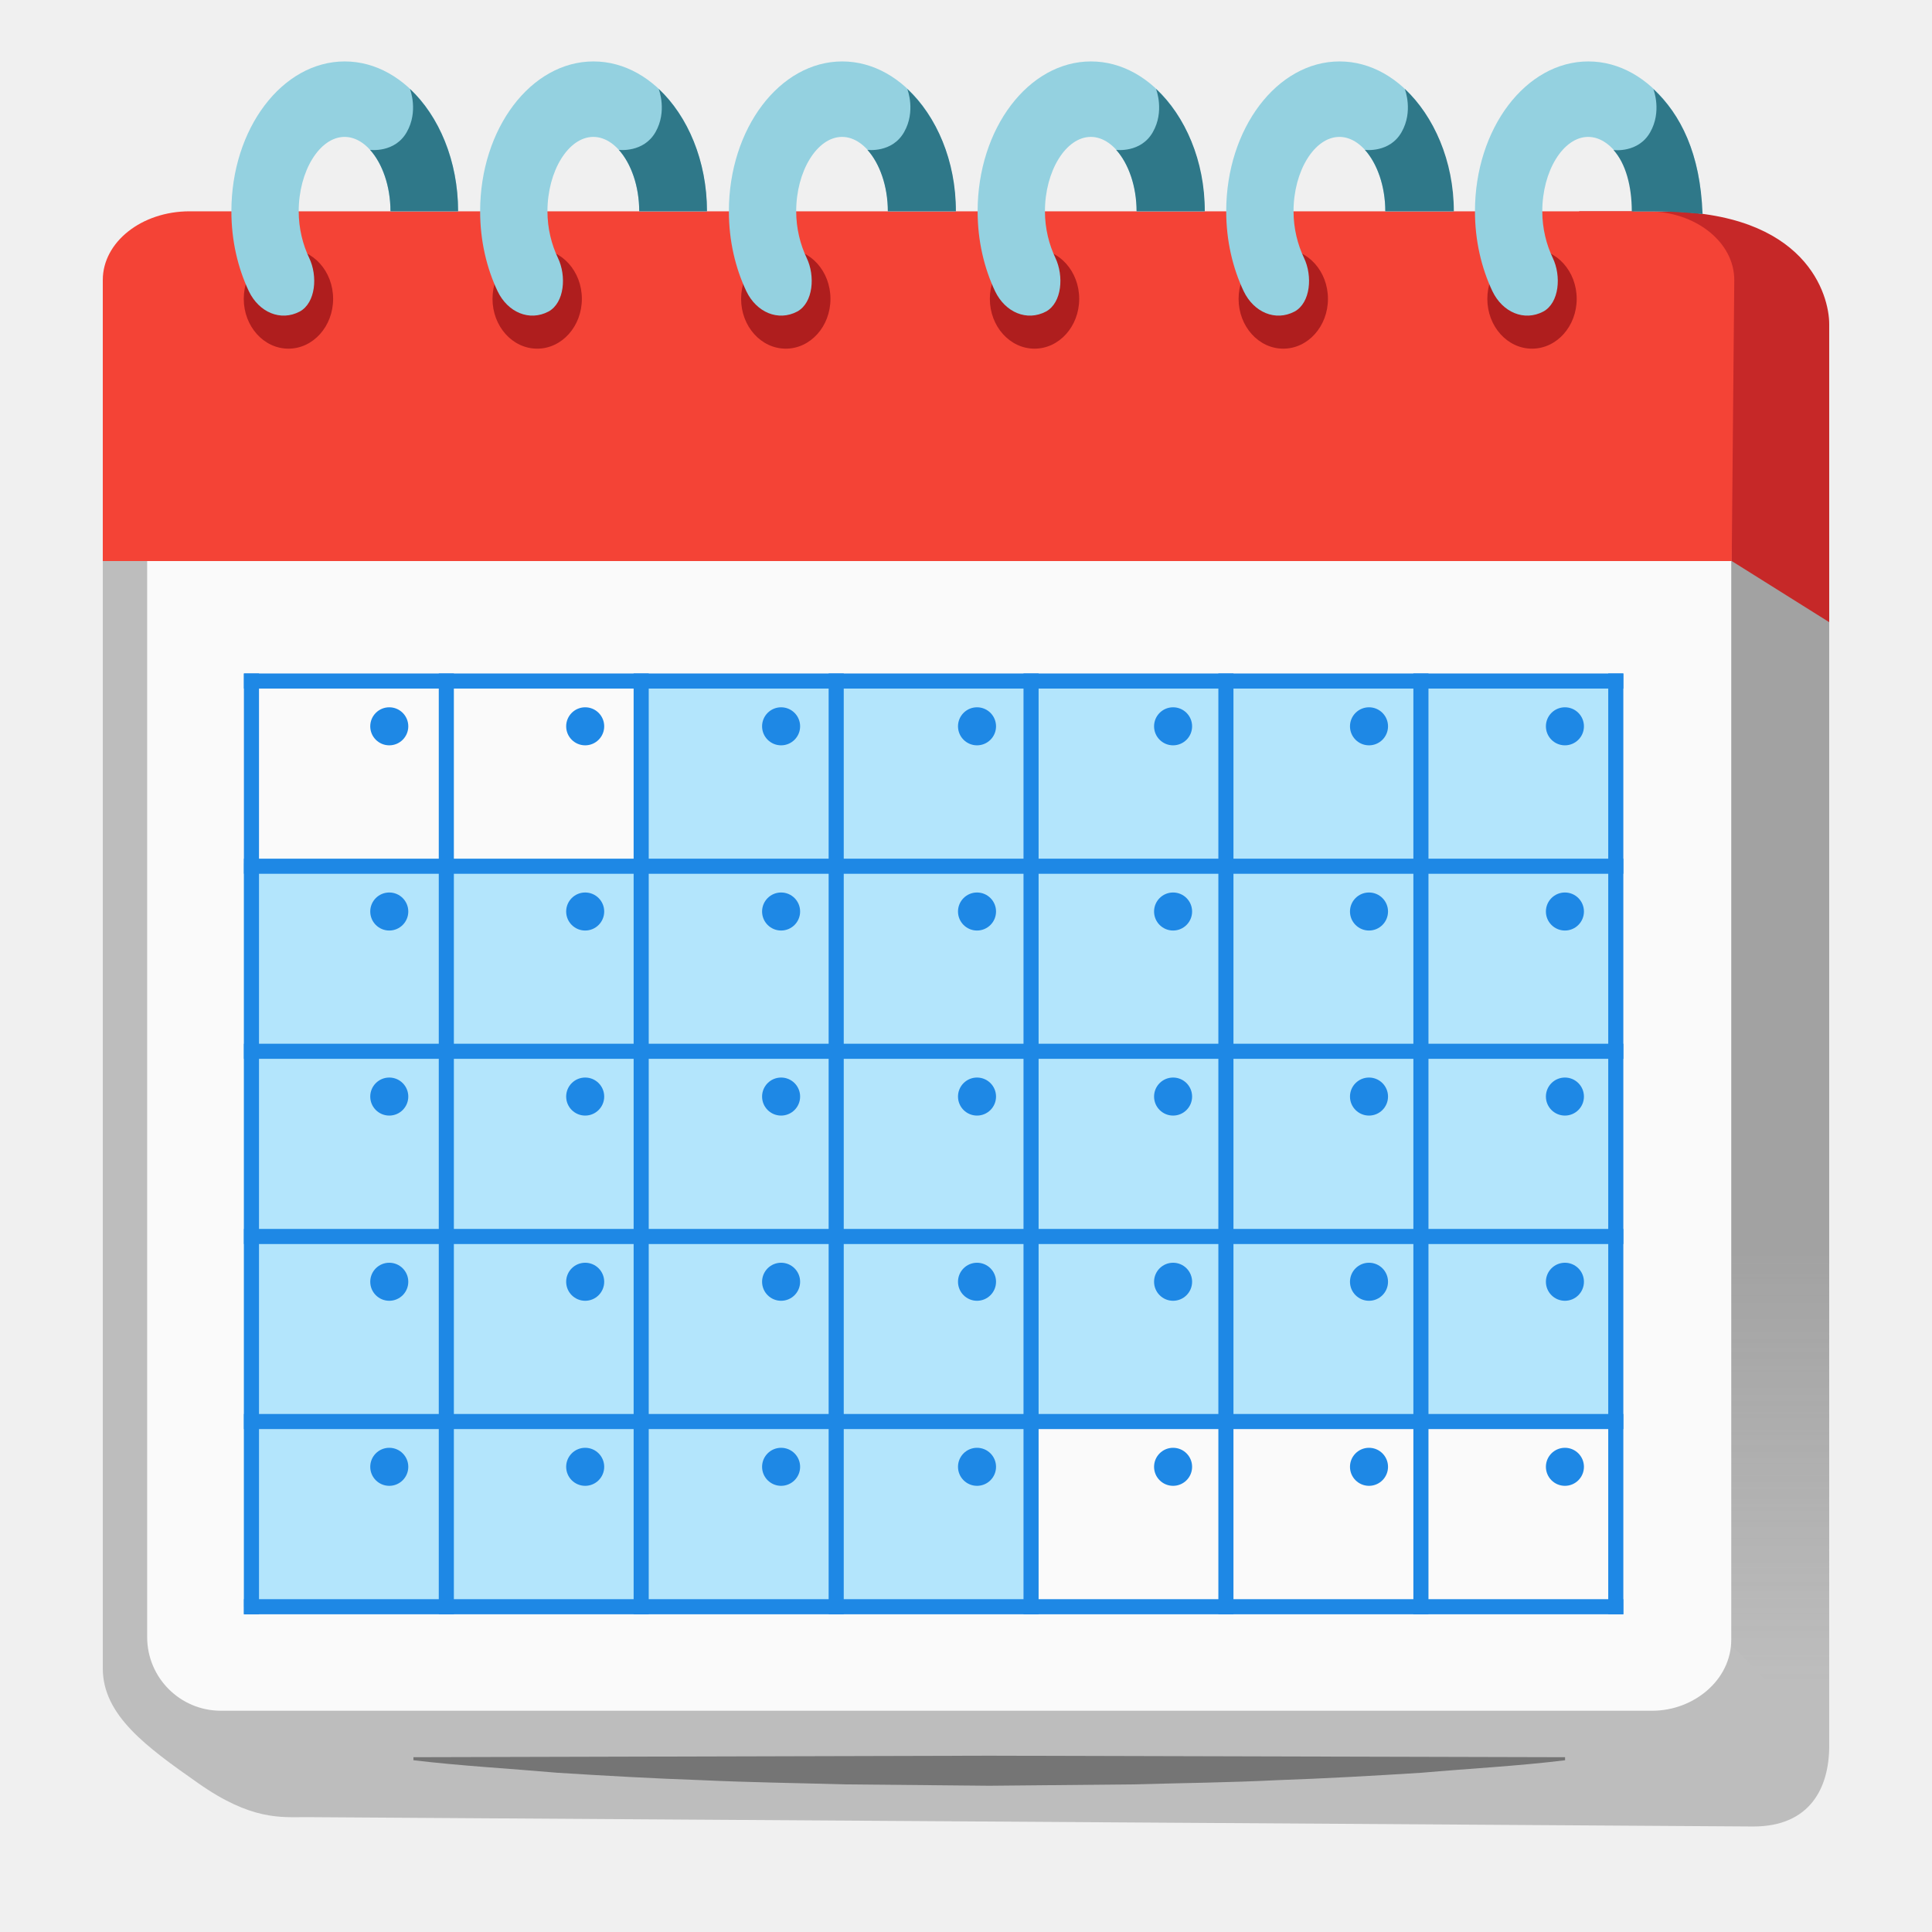
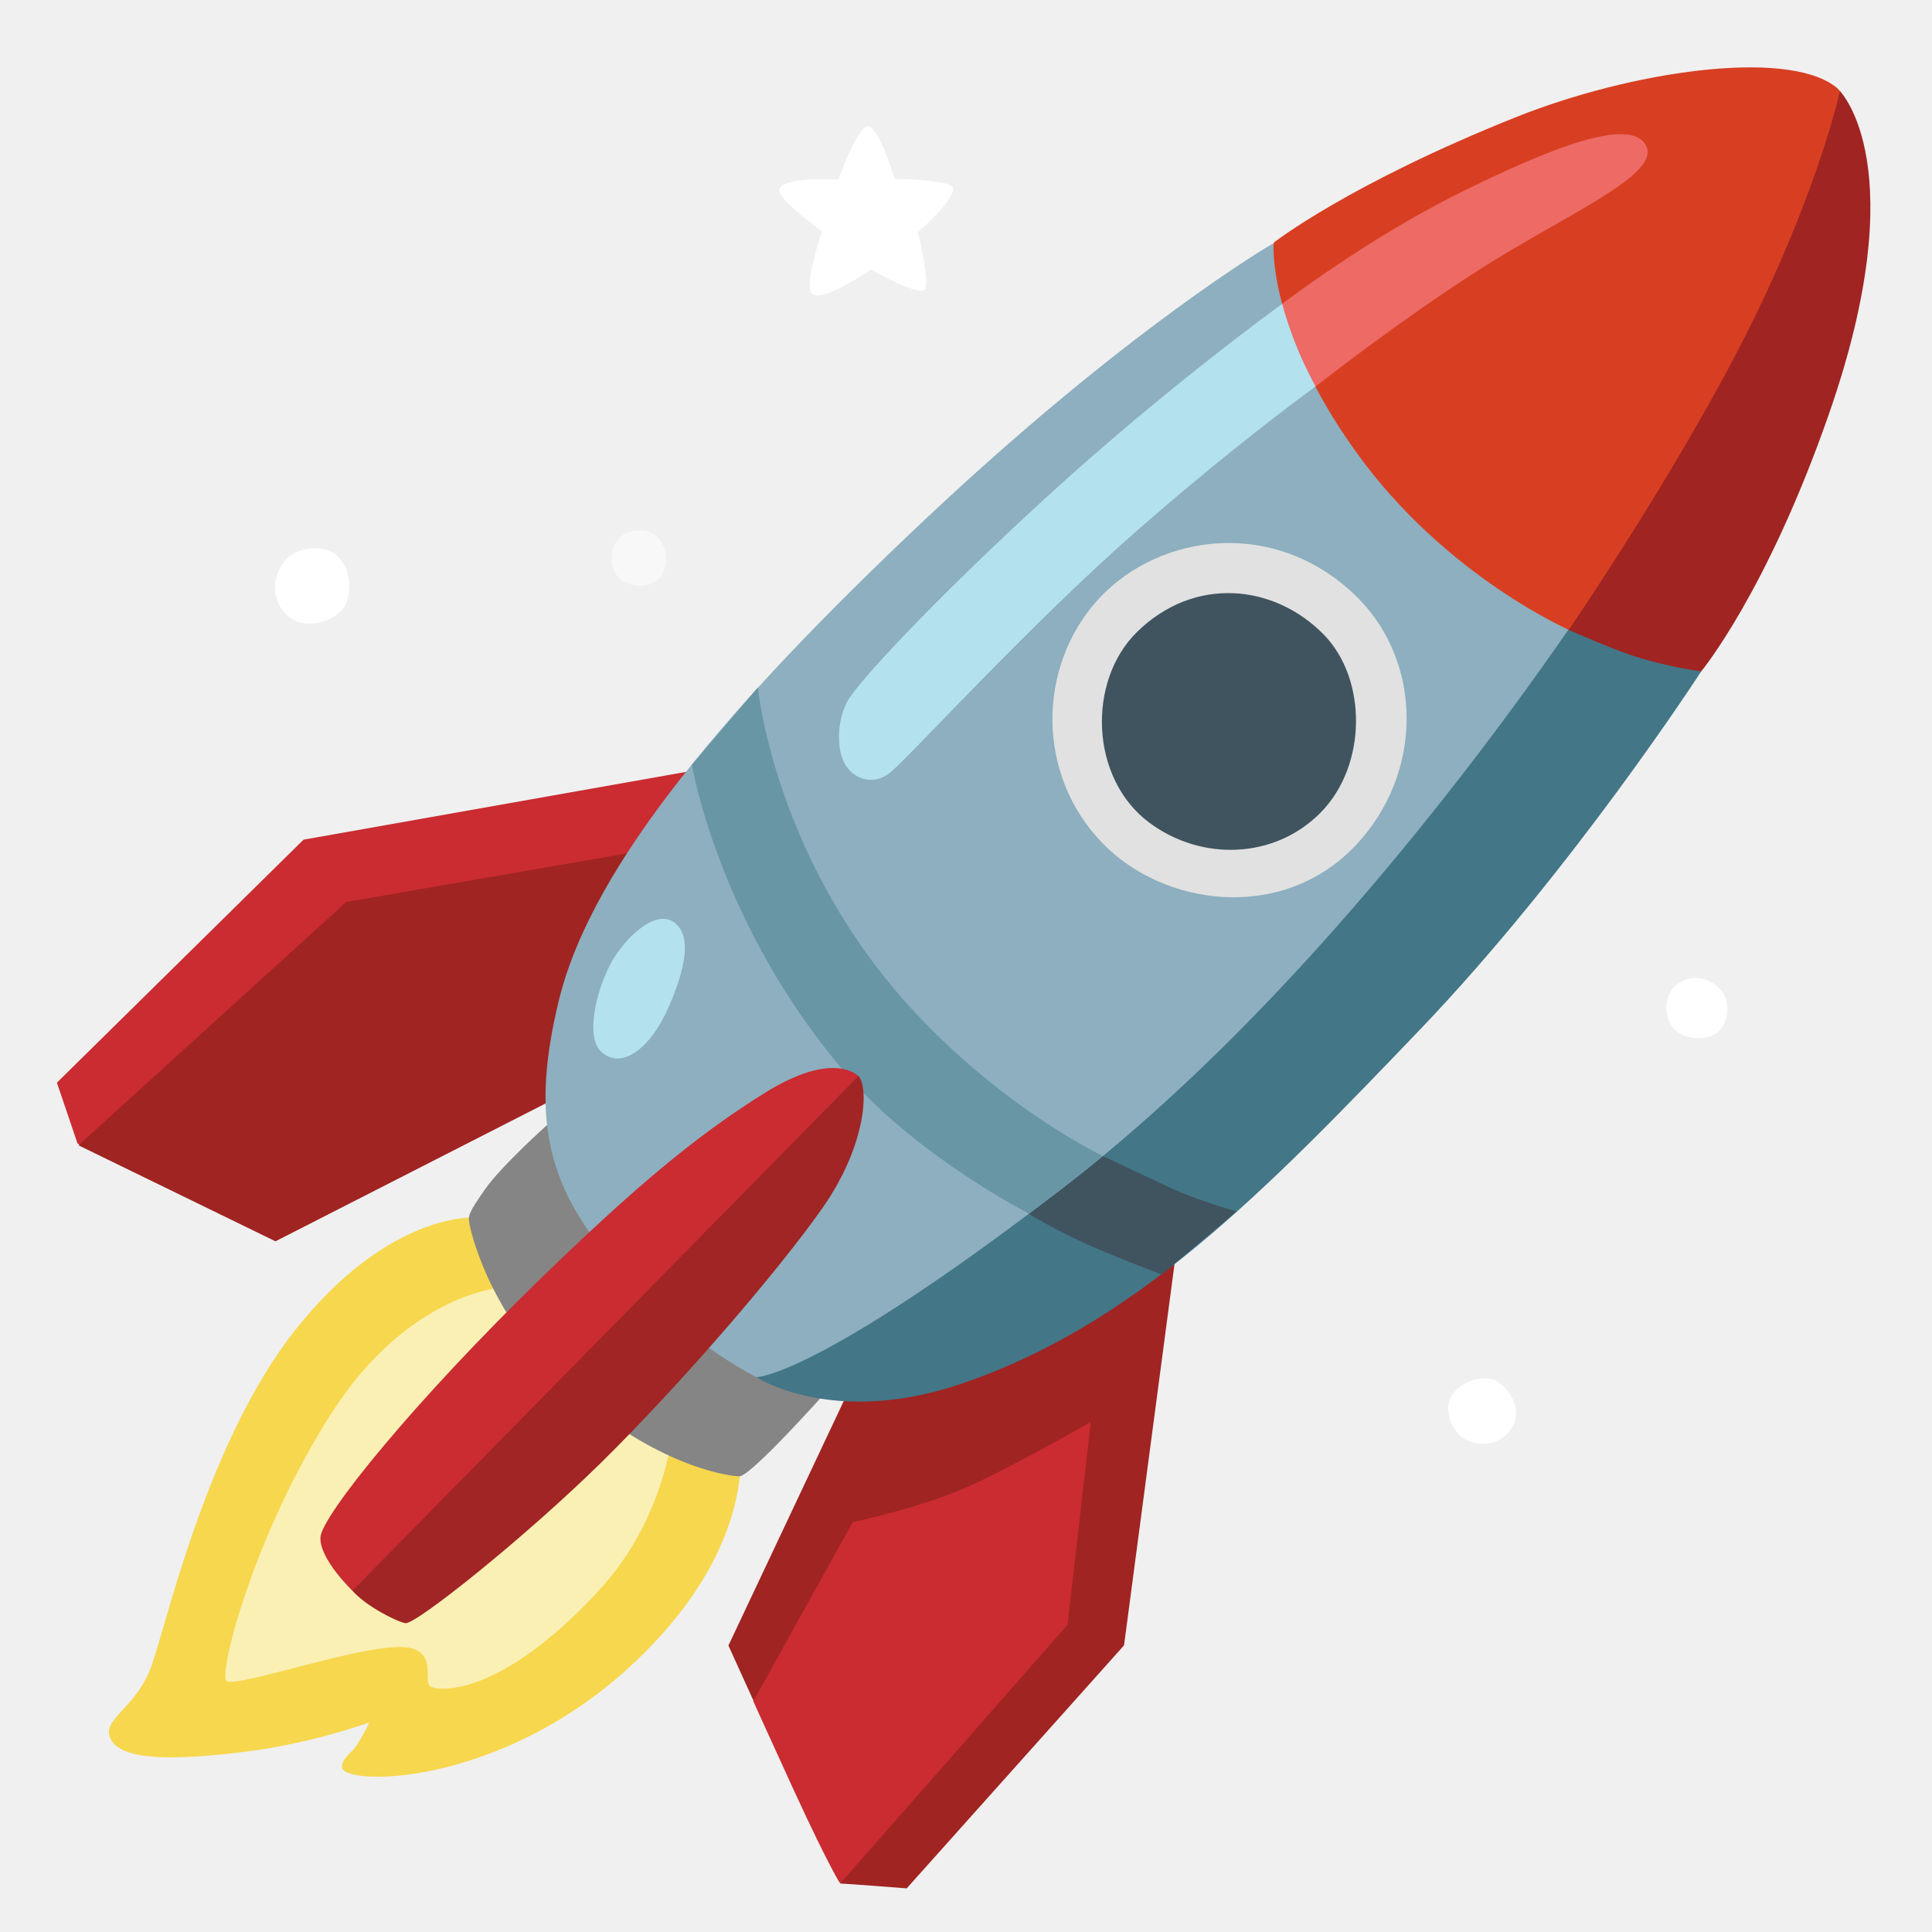
<svg xmlns="http://www.w3.org/2000/svg" width="800px" height="800px" viewBox="0 0 128 128" aria-hidden="true" role="img" class="iconify iconify--noto" preserveAspectRatio="xMidYMid meet">
-   <path d="M6.81 35.5v75.03c0 3.12 2.9 5.21 6.32 7.61c3.53 2.48 5.48 2.25 7.17 2.25l95.86.62c3.77 0 5.03-2.57 5.03-5.34V35.5H6.81z" fill="#bdbdbd">
- 
- </path>
-   <linearGradient id="IconifyId17ecdb2904d178eab20463" gradientUnits="userSpaceOnUse" x1="117.05" y1="68.631" x2="117.05" y2="111.352">
-     <stop offset=".337" stop-color="#616161">
- 
- </stop>
-     <stop offset="1" stop-color="#616161" stop-opacity="0">
- 
- </stop>
-   </linearGradient>
-   <path opacity=".29" fill="url(#IconifyId17ecdb2904d178eab20463)" d="M121.19 115.66l-8.28-8.51V35.5l8.28 5.02z">
- 
- </path>
-   <path d="M121.19 41.22l-6.46-4.05L104.62 14h5.44c9.65 0 11.13 5.57 11.13 7.47v19.75z" fill="#c62828">
- 
- </path>
-   <path d="M9.75 36.33v72.13c0 2.7 2.19 4.88 4.88 4.88h94.85c2.7 0 5.22-2.01 5.22-4.71v-72.3H9.75z" fill="#fafafa">
- 
- </path>
-   <path d="M114.73 37.17H6.81V18.55c0-2.51 2.57-4.55 5.75-4.55h96.59c3.19 0 5.77 2.05 5.75 4.58l-.17 18.59z" fill="#f44336">
- 
- </path>
-   <path d="M103.71 116.62c-3.18.39-6.36.55-9.54.83c-3.18.2-6.36.38-9.54.49c-3.18.16-6.36.19-9.54.28l-9.54.09l-9.54-.09c-3.18-.09-6.36-.13-9.54-.28c-3.18-.11-6.36-.29-9.54-.49c-3.18-.28-6.36-.45-9.54-.83v-.2l38.15-.1l38.15.1v.2z" fill="#757575">
- 
- </path>
-   <path fill="#b3e5fc" d="M42.46 45.08V57.2h-26.3v49.25h52.15V94.18h38.74v-49.1z">
- 
- </path>
-   <ellipse cx="19.11" cy="19.8" rx="2.96" ry="3.3" fill="#af1e1e">
- 
- </ellipse>
-   <path d="M20.48 17.08c-.41-.86-.69-1.93-.69-3.08c0-2.67 1.39-4.93 3.04-4.93c1.65 0 3.04 2.26 3.04 4.93h4.48c0-5.47-3.37-9.93-7.51-9.93S15.33 8.52 15.33 14c0 1.95.43 3.76 1.16 5.3c.67 1.39 2.1 2.01 3.37 1.34c1.06-.58 1.2-2.36.62-3.56z" fill="#94d1e0">
- 
- </path>
-   <path d="M30.35 14c0-3.35-1.27-6.31-3.19-8.11c.02.06.57 1.49-.21 2.86c-.79 1.4-2.43 1.18-2.43 1.18c.81.9 1.35 2.4 1.35 4.07h4.48z" fill="#2f7889">
- 
- </path>
-   <ellipse cx="35.59" cy="19.8" rx="2.96" ry="3.3" fill="#af1e1e">
- 
- </ellipse>
-   <path d="M36.96 17.08c-.41-.86-.69-1.93-.69-3.08c0-2.67 1.39-4.93 3.04-4.93s3.04 2.26 3.04 4.93h4.48c0-5.47-3.37-9.93-7.51-9.93S31.81 8.52 31.81 14c0 1.95.43 3.76 1.16 5.3c.67 1.39 2.1 2.01 3.37 1.34c1.06-.58 1.2-2.36.62-3.56z" fill="#94d1e0">
- 
- </path>
-   <path d="M43.64 5.89c.02.06.57 1.49-.21 2.86C42.64 10.14 41 9.93 41 9.93c.81.9 1.35 2.4 1.35 4.07h4.49c0-3.35-1.28-6.31-3.2-8.11z" fill="#2f7889">
- 
- </path>
-   <ellipse cx="52.06" cy="19.8" rx="2.96" ry="3.3" fill="#af1e1e">
- 
- </ellipse>
-   <path d="M53.44 17.08c-.41-.86-.69-1.93-.69-3.08c0-2.67 1.39-4.93 3.04-4.93c1.65 0 3.04 2.26 3.04 4.93h4.48c0-5.47-3.37-9.93-7.51-9.93S48.29 8.52 48.29 14c0 1.95.43 3.76 1.16 5.3c.67 1.39 2.1 2.01 3.37 1.34c1.06-.58 1.2-2.36.62-3.56z" fill="#94d1e0">
- 
- </path>
-   <path d="M60.11 5.89c.02.06.57 1.49-.21 2.86c-.79 1.4-2.43 1.18-2.43 1.18c.81.9 1.35 2.4 1.35 4.07h4.51c.01-3.35-1.29-6.31-3.22-8.11z" fill="#2f7889">
- 
- </path>
-   <g>
-     <ellipse cx="68.54" cy="19.8" rx="2.96" ry="3.3" fill="#af1e1e">
- 
- </ellipse>
-     <path d="M69.92 17.08c-.41-.86-.69-1.93-.69-3.08c0-2.67 1.39-4.93 3.04-4.93c1.65 0 3.04 2.26 3.04 4.93h4.48c0-5.47-3.37-9.93-7.51-9.93S64.77 8.52 64.77 14c0 1.95.43 3.76 1.16 5.3c.67 1.39 2.1 2.01 3.37 1.34c1.06-.58 1.19-2.36.62-3.56z" fill="#94d1e0">
- 
- </path>
-     <path d="M76.59 5.89c.02.06.57 1.49-.21 2.86c-.79 1.4-2.43 1.18-2.43 1.18c.81.9 1.35 2.4 1.35 4.07h4.52c.01-3.35-1.3-6.31-3.23-8.11z" fill="#2f7889">
- 
- </path>
-   </g>
-   <g>
-     <ellipse cx="85.02" cy="19.8" rx="2.96" ry="3.3" fill="#af1e1e">
- 
- </ellipse>
-     <path d="M86.39 17.08c-.41-.86-.69-1.93-.69-3.08c0-2.67 1.39-4.93 3.04-4.93s3.04 2.26 3.04 4.93h4.48c0-5.47-3.37-9.93-7.51-9.93S81.24 8.52 81.24 14c0 1.95.43 3.76 1.16 5.3c.67 1.39 2.1 2.01 3.37 1.34c1.06-.58 1.2-2.36.62-3.56z" fill="#94d1e0">
- 
- </path>
-     <path d="M93.07 5.89c.02.06.57 1.49-.21 2.86c-.79 1.4-2.43 1.18-2.43 1.18c.81.9 1.35 2.4 1.35 4.07h4.54c0-3.35-1.33-6.31-3.25-8.11z" fill="#2f7889">
- 
- </path>
-   </g>
-   <g>
-     <ellipse cx="101.5" cy="19.8" rx="2.96" ry="3.3" fill="#af1e1e">
- 
- </ellipse>
-     <path d="M102.87 17.08c-.41-.86-.69-1.93-.69-3.08c0-2.67 1.39-4.93 3.04-4.93c1.65 0 3.04 2.26 3.04 4.93h4.48c0-5.47-3.37-9.93-7.51-9.93S97.72 8.52 97.72 14c0 1.95.43 3.76 1.16 5.3c.67 1.39 2.1 2.01 3.37 1.34c1.06-.58 1.2-2.36.62-3.56z" fill="#94d1e0">
- 
- </path>
-     <path d="M112.8 14.18c-.15-4.02-1.45-6.6-3.26-8.28c.02.06.57 1.49-.21 2.86c-.79 1.4-2.43 1.18-2.43 1.18c.81.9 1.21 2.4 1.21 4.07h1.53c1.27-.02 3.16.17 3.16.17z" fill="#2f7889">
- 
- </path>
-   </g>
-   <g fill="none" stroke="#1e88e5" stroke-linecap="square" stroke-miterlimit="10">
-     <path d="M16.66 45.12v61.33">
- 
- </path>
-     <path d="M29.57 45.12v61.33">
- 
- </path>
-     <path d="M42.48 45.12v61.33">
- 
- </path>
-     <path d="M55.4 45.12v61.33">
- 
- </path>
-     <path d="M68.31 45.12v61.33">
- 
- </path>
-     <path d="M81.22 45.12v61.33">
- 
- </path>
-     <path d="M94.14 45.12v61.33">
- 
- </path>
-     <path d="M107.05 45.12v61.33">
- 
- </path>
-     <g>
-       <path d="M16.66 106.45h90.39">
- 
- </path>
-       <path d="M16.66 94.18h90.39">
- 
- </path>
-       <path d="M16.66 81.92h90.39">
- 
- </path>
-       <path d="M16.66 69.65h90.39">
- 
- </path>
-       <path d="M16.66 57.39h90.39">
- 
- </path>
-       <path d="M16.66 45.12h90.39">
- 
- </path>
-     </g>
-   </g>
-   <g fill="#1e88e5">
-     <circle cx="103.68" cy="48.12" r="1.26">
- 
- </circle>
-     <circle cx="90.7" cy="48.12" r="1.26">
- 
- </circle>
-     <circle cx="77.72" cy="48.12" r="1.26">
- 
- </circle>
-     <circle cx="64.73" cy="48.12" r="1.26">
- 
- </circle>
-     <circle cx="51.75" cy="48.12" r="1.26">
- 
- </circle>
-     <circle cx="38.77" cy="48.12" r="1.26">
- 
- </circle>
-     <circle cx="25.79" cy="48.12" r="1.26">
- 
- </circle>
-   </g>
-   <g fill="#1e88e5">
-     <circle cx="103.68" cy="60.39" r="1.26">
- 
- </circle>
-     <circle cx="90.7" cy="60.39" r="1.26">
- 
- </circle>
-     <circle cx="77.72" cy="60.39" r="1.26">
- 
- </circle>
-     <circle cx="64.73" cy="60.39" r="1.26">
- 
- </circle>
-     <circle cx="51.75" cy="60.39" r="1.26">
- 
- </circle>
-     <circle cx="38.77" cy="60.39" r="1.26">
- 
- </circle>
-     <circle cx="25.79" cy="60.39" r="1.26">
- 
- </circle>
-   </g>
-   <g fill="#1e88e5">
-     <circle cx="103.68" cy="72.65" r="1.26">
- 
- </circle>
-     <circle cx="90.7" cy="72.65" r="1.26">
- 
- </circle>
-     <circle cx="77.72" cy="72.65" r="1.26">
- 
- </circle>
-     <circle cx="64.73" cy="72.65" r="1.26">
- 
- </circle>
-     <circle cx="51.75" cy="72.65" r="1.26">
- 
- </circle>
-     <circle cx="38.77" cy="72.65" r="1.26">
- 
- </circle>
-     <circle cx="25.79" cy="72.65" r="1.26">
- 
- </circle>
-   </g>
-   <g fill="#1e88e5">
-     <circle cx="103.68" cy="97.18" r="1.26">
- 
- </circle>
-     <circle cx="90.7" cy="97.18" r="1.26">
- 
- </circle>
-     <circle cx="77.72" cy="97.18" r="1.26">
- 
- </circle>
-     <circle cx="64.73" cy="97.18" r="1.26">
- 
- </circle>
-     <circle cx="51.75" cy="97.18" r="1.26">
- 
- </circle>
-     <circle cx="38.77" cy="97.18" r="1.26">
- 
- </circle>
-     <circle cx="25.79" cy="97.18" r="1.26">
- 
- </circle>
-   </g>
-   <g fill="#1e88e5">
-     <circle cx="103.68" cy="84.92" r="1.26">
- 
- </circle>
-     <circle cx="90.7" cy="84.92" r="1.26">
- 
- </circle>
-     <circle cx="77.72" cy="84.92" r="1.26">
- 
- </circle>
-     <circle cx="64.73" cy="84.92" r="1.26">
- 
- </circle>
-     <circle cx="51.75" cy="84.92" r="1.26">
- 
- </circle>
-     <circle cx="38.77" cy="84.92" r="1.26">
- 
- </circle>
-     <circle cx="25.79" cy="84.92" r="1.26">
- 
- </circle>
-   </g>
+   <path fill="#ca2c31" d="M3.77 71.73l16.34-16.1l27.82-4.93l-2.75 14.56L7.57 76.82l-2.43-1.05z" />
+   <path fill="#a02422" d="M22.94 59.76L5.2 75.88l13.05 6.36l19.81-10.11v-4.77l4.05-10.92z" />
+   <path d="M64.92 88.15l-8.57 3.72l-8.09 17.15s7.12 15.77 7.44 15.77c.32 0 4.37.32 4.37.32l14.4-16.1l3.64-27.5l-13.19 6.64z" fill="#a02422" />
+   <path d="M56.5 100.84s4.77-.97 8.17-2.59c3.4-1.62 7.6-4.04 7.6-4.04l-1.54 13.43l-15.05 17.13s-.59-.73-3.09-6.17c-1.99-4.34-2.68-5.89-2.68-5.89l6.59-11.87z" fill="#ca2c31" />
+   <path d="M31.58 80.66s-5.74-.48-12.03 7.47c-5.74 7.26-8.43 19.08-9.47 22.12s-3.53 3.66-2.7 5.05s4.42 1.31 8.85.76s8.23-1.94 8.23-1.94s-.19.48-.83 1.52c-.23.37-1.03.9-.97 1.45c.14 1.31 11.36 1.34 20.32-7.88c9.68-9.95 4.98-18.11 4.98-18.11L31.58 80.66z" fill="#f7d74d" />
+   <path d="M33.31 85.29s-6.19.33-11.31 8.28s-7.5 17.16-7.01 17.78c.48.62 10.02-2.83 12.31-2.14c1.57.48.76 2.07 1.18 2.49c.35.35 4.49.94 11.19-6.32c6.71-7.26 5.12-17.46 5.12-17.46l-11.48-2.63z" fill="#fbf0b4" />
+   <path d="M36.35 74.44s-3.11 2.77-4.22 4.36c-1.11 1.59-1.11 1.73-1.04 2.21c.07.48 1.22 5.75 6.01 10.37c5.88 5.67 11.13 6.43 11.89 6.43c.76 0 5.81-5.67 5.81-5.67l-18.45-17.7z" fill="#858585" />
+   <path d="M50.1 91.24s5.04 3.31 13.49.47c11.55-3.88 20.02-12.56 30.51-23.52c10.12-10.58 18.61-23.71 18.61-23.71l-5.95-19.93L50.1 91.24z" fill="#437687" />
+   <path d="M67.99 80.33l1.39-4.32l3.48.49s2.65 1.25 4.6 2.16c1.95.91 4.46 1.6 4.46 1.6l-4.95 4.18s-2.7-1.02-4.67-1.88c-2.22-.97-4.31-2.23-4.31-2.23z" fill="#3f545f" />
+   <path d="M84.32 16.14s-9.62 5.58-23.41 18.63c-12.43 11.76-21.64 22.4-23.87 31.45c-1.86 7.58-.87 12.18 3.36 17.15c4.47 5.26 9.71 7.87 9.71 7.87s3.94.06 20.38-12.59C91 62.86 107.43 36.42 107.43 36.42L84.32 16.14z" fill="#8dafbf" />
+   <path d="M104.18 41.84s-8.37-3.57-14.34-11.9c-5.93-8.27-5.46-13.86-5.46-13.86s4.96-3.89 16.11-8.34c7.5-2.99 17.71-4.52 21.07-2.03s-2.3 14.98-2.3 14.98l-10.31 19.96l-4.77 1.19z" fill="#d83f22" />
+   <path d="M68.17 80.4s-7.23-3.69-11.83-8.94c-8.7-9.91-10.5-20.79-10.5-20.79l4.37-5.13S51.3 57.1 60.63 67.09c6.08 6.51 12.43 9.49 12.43 9.49s-1.27 1.07-2.63 2.11c-.87.67-2.26 1.71-2.26 1.71z" fill="#6896a5" />
+   <path d="M112.71 44.48s4.34-5.23 8.45-17.02c5.74-16.44.74-21.42.74-21.42s-1.69 7.82-7.56 18.69c-4.71 8.71-10.41 17-10.41 17s3.14 1.41 4.84 1.9c2.14.62 3.94.85 3.94.85z" fill="#a02422" />
+   <path d="M39.81 69.66c1.3 1.24 3.27-.06 4.56-3.1c1.3-3.04 1.28-4.74.28-5.46c-1.24-.9-3.32 1.07-4.23 2.82c-1 1.94-1.59 4.8-.61 5.74z" fill="#b3e1ee" />
+   <path d="M84.95 20.13s-7.61 5.47-15.73 12.91c-7.45 6.83-12.39 12.17-13.07 13.41c-.72 1.33-.73 3.21-.17 4.17s1.8 1.46 2.93.62c1.13-.85 9.18-9.75 16.45-16.11c6.65-5.82 11.78-9.51 11.78-9.51s2.08-3.68 1.74-4.52c-.34-.85-3.93-.97-3.93-.97z" fill="#b3e1ee" />
+   <path d="M84.95 20.13s5.62-4.31 11.74-7.34c5.69-2.82 11.35-5.17 12.37-3.13c.97 1.94-5.37 4.58-10.95 8.14c-5.58 3.56-10.95 7.81-10.95 7.81s-.82-1.5-1.35-2.89a23.7 23.7 0 0 1-.86-2.59z" fill="#ed6a65" />
+   <path d="M89.59 39.25c-5.57-5.13-13.32-3.75-17.14.81c-3.92 4.7-3.63 11.88 1 16.2c4.21 3.92 12.04 4.81 16.76-.69c4.2-4.88 3.94-12.13-.62-16.32z" fill="#e1e1e1" />
+   <path d="M75.33 41.87c-3.31 3.25-3.13 9.69.81 12.63c3.44 2.57 8.32 2.44 11.38-.69c3.06-3.13 3.06-8.82.19-11.76c-3.3-3.37-8.59-3.9-12.38-.18z" fill="#3f545f" />
+   <path d="M50 76.89s6.19-6.28 6.87-5.6c.68.68.59 4.49-2.37 8.73c-2.97 4.24-9.5 11.79-14.67 16.88c-5.1 5.01-12.29 10.74-12.97 10.64c-.53-.08-2.68-1.15-3.54-2.19c-.84-1.03 1.67-5.9 2.68-7.51c1.02-1.61 24-20.95 24-20.95z" fill="#a02524" />
+   <path d="M21.23 101.85c-.08 1.44 2.12 3.54 2.12 3.54L56.87 71.3s-1.57-1.77-6.19 1.1c-4.66 2.9-8.74 6.38-14.76 12.21c-8.39 8.14-14.61 15.8-14.69 17.24z" fill="#ca2c31" />
+   <path d="M19.06 36.95c-1.11 1.11-1.16 2.89.08 3.91c1.1.91 2.89.32 3.56-.5s.59-2.6-.3-3.48c-.89-.89-2.66-.6-3.34.07z" fill="#ffffff" />
+   <path d="M41.02 35.65c-.84.93-.57 2.31.21 2.82s1.95.46 2.52-.24c.51-.63.57-1.89-.21-2.67c-.68-.67-1.98-.51-2.52.09z" opacity=".5" fill="#ffffff" />
+   <path d="M55.55 11.89s1.22-3.48 1.94-3.52c.73-.04 1.78 3.48 1.78 3.48s3.61.04 3.85.57c.31.68-2.31 2.96-2.31 2.96s.85 3.4.45 3.81c-.45.45-3.56-1.34-3.56-1.34s-3.2 2.23-3.89 1.62c-.6-.53.65-4.13.65-4.13s-3-2.19-2.84-2.8c.23-.86 3.93-.65 3.93-.65z" fill="#ffffff" />
+   <path d="M97.01 95.33c1.21.67 2.73.29 3.29-1c.51-1.15-.43-2.52-1.28-2.89c-.85-.37-2.34.12-2.88 1.09c-.53.96.14 2.4.87 2.8z" fill="#ffffff" />
+   <path d="M114.19 65.84c-.69-1.07-2.18-1.42-3.15-.56c-.94.84-.71 2.16-.18 2.83c.53.67 1.95.92 2.81.37s.94-2 .52-2.64z" fill="#ffffff" />
</svg>
